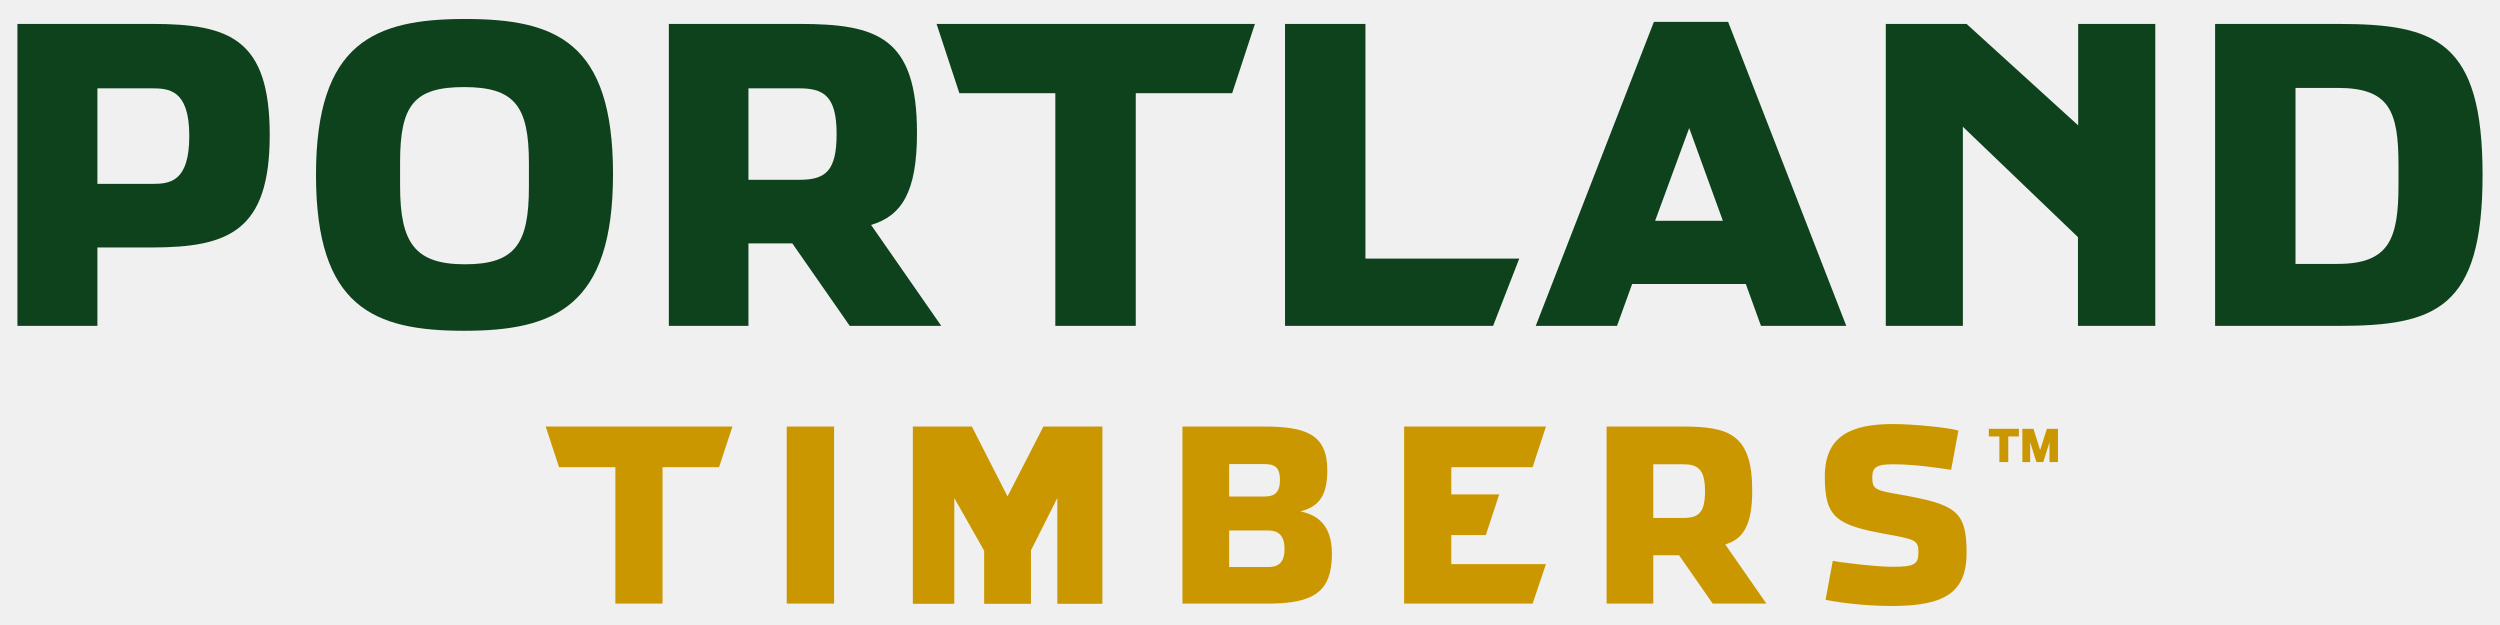
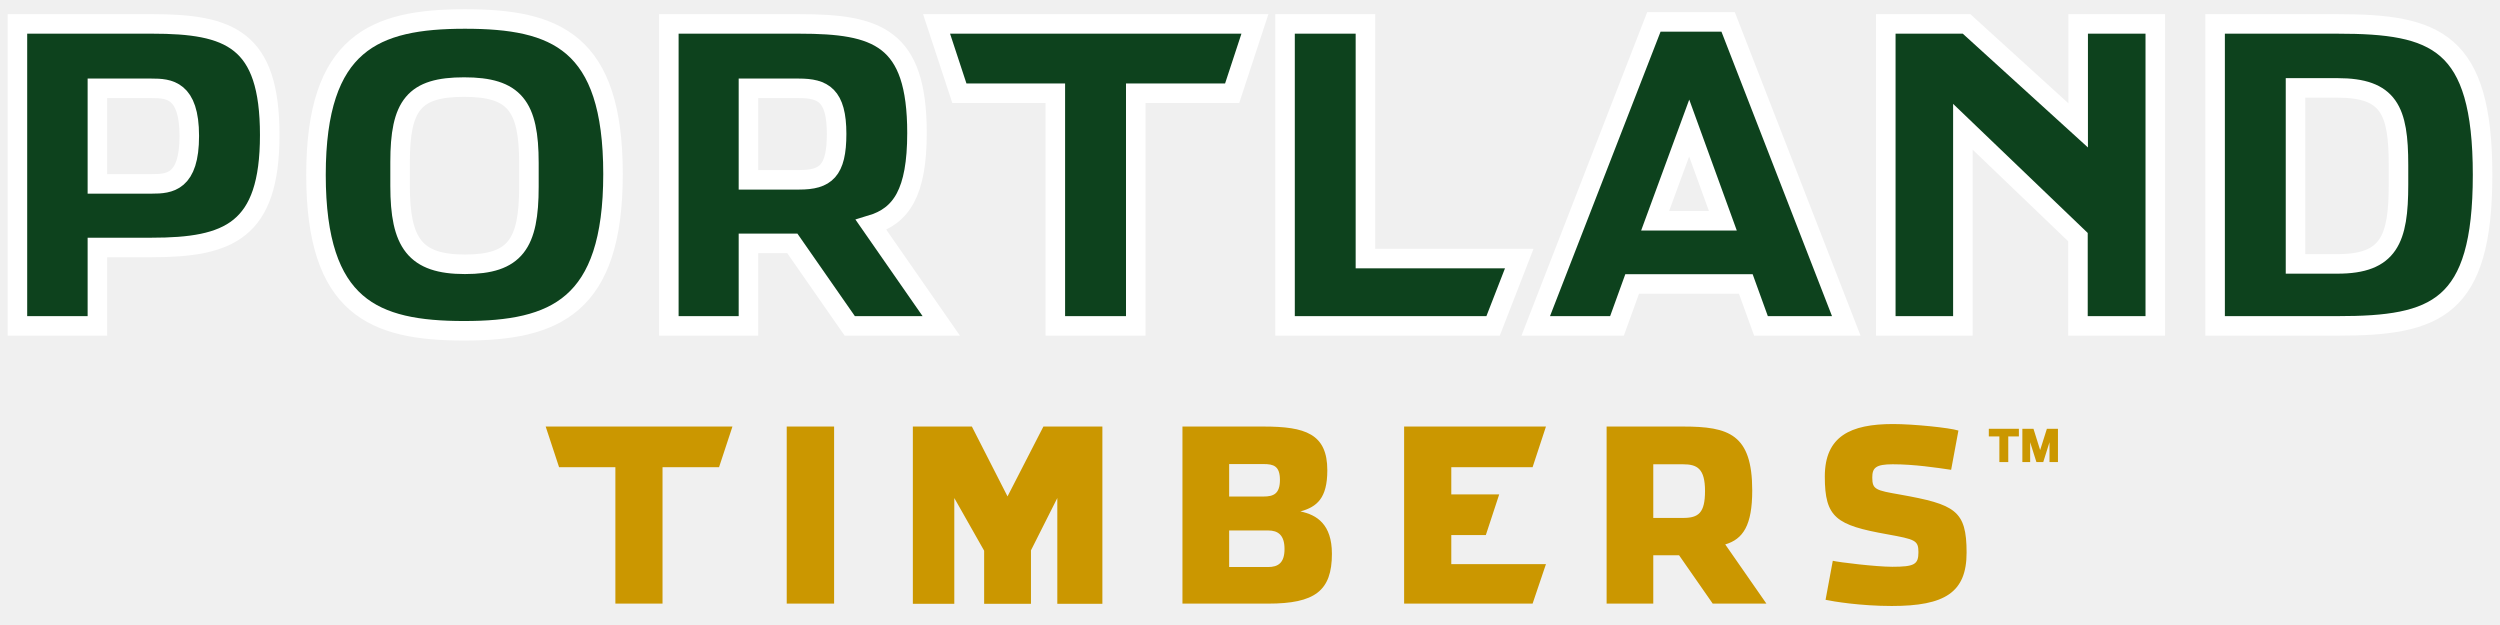
<svg xmlns="http://www.w3.org/2000/svg" id="svg2" version="1.1" width="319.999" height="79.996" xml:space="preserve">
  <defs id="defs6">
    <clipPath clipPathUnits="userSpaceOnUse" id="clipPath16">
      <path d="m 0,1224 792,0 L 792,0 0,0 0,1224 z" id="path18" />
    </clipPath>
    <clipPath clipPathUnits="userSpaceOnUse" id="clipPath60">
      <path d="m 0,1224 792,0 L 792,0 0,0 0,1224 z" id="path62" />
    </clipPath>
  </defs>
  <g id="g10" transform="matrix(1.25,0,0,-1.25,-335.0007,510.4224)">
    <g id="g230" transform="translate(440.3262,360.7959)">
      <path d="m 0,0 -3.031,0 0,-5.494 3.058,0 c 1.577,0 2.241,0.517 2.241,2.754 C 2.268,-0.421 1.453,0 0,0 m -42.472,-6.777 -3.989,0 0,-3.745 3.989,0 c 1.017,0 1.681,0.416 1.681,1.845 0,1.43 -0.664,1.9 -1.681,1.9 m 63.862,-7.734 c -3.182,0 -6.015,0.464 -6.779,0.633 l 0.74,3.997 c 0.587,-0.151 4.435,-0.615 6.089,-0.615 2.291,0 2.681,0.247 2.681,1.502 0,1.208 -0.341,1.305 -3.179,1.822 -5.244,0.935 -6.408,1.701 -6.408,5.919 0,4.131 2.641,5.374 6.98,5.374 2.091,0 5.788,-0.376 6.702,-0.668 L 27.47,-0.567 C 25.97,-0.346 23.678,0 21.486,0 c -1.748,0 -2.091,-0.372 -2.091,-1.354 0,-1.231 0.343,-1.311 2.858,-1.75 5.62,-1.008 6.8,-1.606 6.8,-5.94 0,-4.091 -2.24,-5.467 -7.663,-5.467 m -18.333,0.243 -3.448,4.954 -2.64,0 0,-4.954 -4.778,0 0,18.132 7.836,0 c 4.682,0 7.075,-0.783 7.075,-6.551 0,-3.577 -0.941,-4.981 -2.763,-5.52 l 4.215,-6.061 -5.497,0 z m -21.865,11.183 -1.368,-4.162 -3.538,0 0,-2.976 9.694,0 -1.368,-4.045 -13.156,0 0,18.132 14.524,0 -1.368,-4.161 -8.326,0 0,-2.788 4.906,0 z m -47.947,-11.201 -4.795,0 0,5.436 -3.055,5.393 0,-10.829 -4.245,0 0,18.15 6.044,0 3.65,-7.153 3.674,7.153 6.04,0 0,-18.15 -4.615,0 0,10.829 -2.698,-5.357 0,-5.472 z m -20.158,0.018 -4.852,0 0,18.132 4.852,0 0,-18.132 z m -11.782,13.971 -5.788,0 0,-13.971 -4.828,0 0,13.971 -5.766,0 -1.372,4.161 19.126,0 -1.372,-4.161 z m 62.757,-8.871 c 0,-3.799 -1.748,-5.1 -6.534,-5.1 l -8.771,0 0,18.132 8.303,0 c 4.264,0 6.531,-0.734 6.531,-4.479 0,-2.861 -1.06,-3.749 -2.756,-4.215 1.675,-0.341 3.227,-1.311 3.227,-4.338 m -5.323,7.569 c 0,1.431 -0.664,1.621 -1.679,1.621 l -3.521,0 0,-3.324 3.521,0 c 1.015,0 1.679,0.27 1.679,1.703" style="fill:#cb9700;fill-opacity:1;fill-rule:nonzero;stroke:none" id="path232" />
    </g>
    <g id="g234" transform="translate(376.0654,398.793)">
-       <path d="m 0,0 -9.825,0 -2.336,7.097 32.6,0 L 18.108,0 8.237,0 l 0,-23.826 -8.237,0 L 0,0 z" style="fill:#0d421d;fill-opacity:1;fill-rule:nonzero;stroke:none" id="path236" />
+       <path d="m 0,0 -9.825,0 -2.336,7.097 32.6,0 L 18.108,0 8.237,0 l 0,-23.826 -8.237,0 L 0,0 z" style="fill:#0d421d;fill-opacity:1;fill-rule:nonzero;stroke:#fff;stroke-width:2" id="path236" />
    </g>
    <g id="g238" transform="translate(283.5586,389.5088)">
-       <path d="m 0,0 c 1.808,0 3.825,0.164 3.825,4.91 0,4.754 -2.101,4.874 -3.863,4.874 l -5.547,0 L -5.585,0 0,0 z m -13.774,16.381 13.774,0 c 7.984,0 12.062,-1.555 12.062,-11.383 0,-9.828 -4.203,-11.51 -12.1,-11.51 l -5.547,0 0,-8.03 -8.189,0 0,30.923 z" style="fill:#0d421d;fill-opacity:1;fill-rule:nonzero;stroke:none" id="path240" />
+       <path d="m 0,0 c 1.808,0 3.825,0.164 3.825,4.91 0,4.754 -2.101,4.874 -3.863,4.874 l -5.547,0 L -5.585,0 0,0 z m -13.774,16.381 13.774,0 c 7.984,0 12.062,-1.555 12.062,-11.383 0,-9.828 -4.203,-11.51 -12.1,-11.51 l -5.547,0 0,-8.03 -8.189,0 0,30.923 z" style="fill:#0d421d;fill-opacity:1;fill-rule:nonzero;stroke:#fff;stroke-width:2" id="path240" />
    </g>
    <g id="g242" transform="translate(322.1611,389.2119)">
-       <path d="m 0,0 0,2.432 c 0,5.842 -1.467,7.777 -6.638,7.777 -5.121,0 -6.554,-1.846 -6.554,-7.689 l 0,-2.434 c 0,-5.836 1.517,-8.023 6.639,-8.023 C -1.39,-7.937 0,-5.839 0,0 m -21.803,1.218 c 0,13.569 6.01,15.964 15.25,15.964 9.285,0 15.165,-2.315 15.165,-15.879 0,-13.566 -5.967,-16.049 -15.25,-16.049 -9.235,0 -15.165,2.394 -15.165,15.964" style="fill:#0d421d;fill-opacity:1;fill-rule:nonzero;stroke:none" id="path244" />
+       <path d="m 0,0 0,2.432 c 0,5.842 -1.467,7.777 -6.638,7.777 -5.121,0 -6.554,-1.846 -6.554,-7.689 l 0,-2.434 c 0,-5.836 1.517,-8.023 6.639,-8.023 C -1.39,-7.937 0,-5.839 0,0 m -21.803,1.218 c 0,13.569 6.01,15.964 15.25,15.964 9.285,0 15.165,-2.315 15.165,-15.879 0,-13.566 -5.967,-16.049 -15.25,-16.049 -9.235,0 -15.165,2.394 -15.165,15.964" style="fill:#0d421d;fill-opacity:1;fill-rule:nonzero;stroke:#fff;stroke-width:2" id="path244" />
    </g>
    <g id="g246" transform="translate(349.8457,389.9258)">
-       <path d="m 0,0 c 2.691,0 3.824,0.885 3.824,4.701 0,3.958 -1.383,4.666 -3.866,4.666 l -5.162,0 L -5.204,0 0,0 z m 14.54,-14.959 -9.37,0 -5.883,8.45 -4.491,0 0,-8.45 -8.152,0 0,30.922 13.356,0 c 7.983,0 12.054,-1.346 12.054,-11.173 0,-6.088 -1.595,-8.482 -4.699,-9.413 l 7.185,-10.336 z" style="fill:#0d421d;fill-opacity:1;fill-rule:nonzero;stroke:none" id="path248" />
+       <path d="m 0,0 c 2.691,0 3.824,0.885 3.824,4.701 0,3.958 -1.383,4.666 -3.866,4.666 l -5.162,0 L -5.204,0 0,0 z m 14.54,-14.959 -9.37,0 -5.883,8.45 -4.491,0 0,-8.45 -8.152,0 0,30.922 13.356,0 c 7.983,0 12.054,-1.346 12.054,-11.173 0,-6.088 -1.595,-8.482 -4.699,-9.413 l 7.185,-10.336 z" style="fill:#0d421d;fill-opacity:1;fill-rule:nonzero;stroke:#fff;stroke-width:2" id="path248" />
    </g>
    <g id="g250" transform="translate(440.9727,395.2246)">
-       <path d="m 0,0 -3.488,-9.496 6.937,0 L 0,0 z m -7.393,-20.258 -8.32,0 12.099,31.131 7.601,0 12.099,-31.131 -8.734,0 -1.554,4.29 -11.639,0 -1.552,-4.29 z" style="fill:#0d421d;fill-opacity:1;fill-rule:nonzero;stroke:none" id="path252" />
+       <path d="m 0,0 -3.488,-9.496 6.937,0 L 0,0 z m -7.393,-20.258 -8.32,0 12.099,31.131 7.601,0 12.099,-31.131 -8.734,0 -1.554,4.29 -11.639,0 -1.552,-4.29 z" style="fill:#0d421d;fill-opacity:1;fill-rule:nonzero;stroke:#fff;stroke-width:2" id="path252" />
    </g>
    <g id="g254" transform="translate(407.8203,381.8594)">
-       <path d="m 0,0 0,24.03 -8.232,0 0,-30.923 21.304,0 L 15.751,0 0,0 z" style="fill:#0d421d;fill-opacity:1;fill-rule:nonzero;stroke:none" id="path256" />
+       <path d="m 0,0 0,24.03 -8.232,0 0,-30.923 21.304,0 L 15.751,0 0,0 z" style="fill:#0d421d;fill-opacity:1;fill-rule:nonzero;stroke:#fff;stroke-width:2" id="path256" />
    </g>
    <g id="g258" transform="translate(461.1055,405.8887)">
-       <path d="m 0,0 8.271,0 11.428,-10.39 0,10.39 7.896,0 0,-30.922 -7.918,0 0,9.09 -11.784,11.301 0,-20.391 -7.893,0 L 0,0 z" style="fill:#0d421d;fill-opacity:1;fill-rule:nonzero;stroke:none" id="path260" />
+       <path d="m 0,0 8.271,0 11.428,-10.39 0,10.39 7.896,0 0,-30.922 -7.918,0 0,9.09 -11.784,11.301 0,-20.391 -7.893,0 L 0,0 z" style="fill:#0d421d;fill-opacity:1;fill-rule:nonzero;stroke:#fff;stroke-width:2" id="path260" />
    </g>
    <g id="g262" transform="translate(507.3545,381.3145)">
-       <path d="m 0,0 c 5.286,0 6.251,2.524 6.251,8.105 l 0,2.025 c 0,5.582 -0.965,7.892 -6.251,7.892 l -4.294,0 L -4.294,0 0,0 z m -12.528,24.574 12.564,0 c 10.031,0 14.825,-1.718 14.825,-15.459 0,-13.731 -4.794,-15.463 -14.825,-15.463 l -12.564,0 0,30.922 z" style="fill:#0d421d;fill-opacity:1;fill-rule:nonzero;stroke:none" id="path264" />
+       <path d="m 0,0 c 5.286,0 6.251,2.524 6.251,8.105 l 0,2.025 c 0,5.582 -0.965,7.892 -6.251,7.892 l -4.294,0 L -4.294,0 0,0 z m -12.528,24.574 12.564,0 c 10.031,0 14.825,-1.718 14.825,-15.459 0,-13.731 -4.794,-15.463 -14.825,-15.463 l -12.564,0 0,30.922 z" style="fill:#0d421d;fill-opacity:1;fill-rule:nonzero;stroke:#fff;stroke-width:2" id="path264" />
    </g>
    <g id="g266" transform="translate(472.7363,363.6475)">
      <path d="m 0,0 -1.082,0 0,0.783 3.079,0 0,-0.783 -1.087,0 0,-2.626 -0.91,0 L 0,0 z" style="fill:#cb9700;fill-opacity:1;fill-rule:nonzero;stroke:none" id="path268" />
    </g>
    <g id="g270" transform="translate(476.5283,361.0215)">
      <path d="m 0,0 -0.64,2.032 0,-2.032 -0.798,0 0,3.409 1.137,0 0.684,-2.181 0.69,2.181 1.133,0 0,-3.409 -0.865,0 0,2.032 L 0.701,0 0,0 z" style="fill:#cb9700;fill-opacity:1;fill-rule:nonzero;stroke:none" id="path272" />
    </g>
  </g>
</svg>
